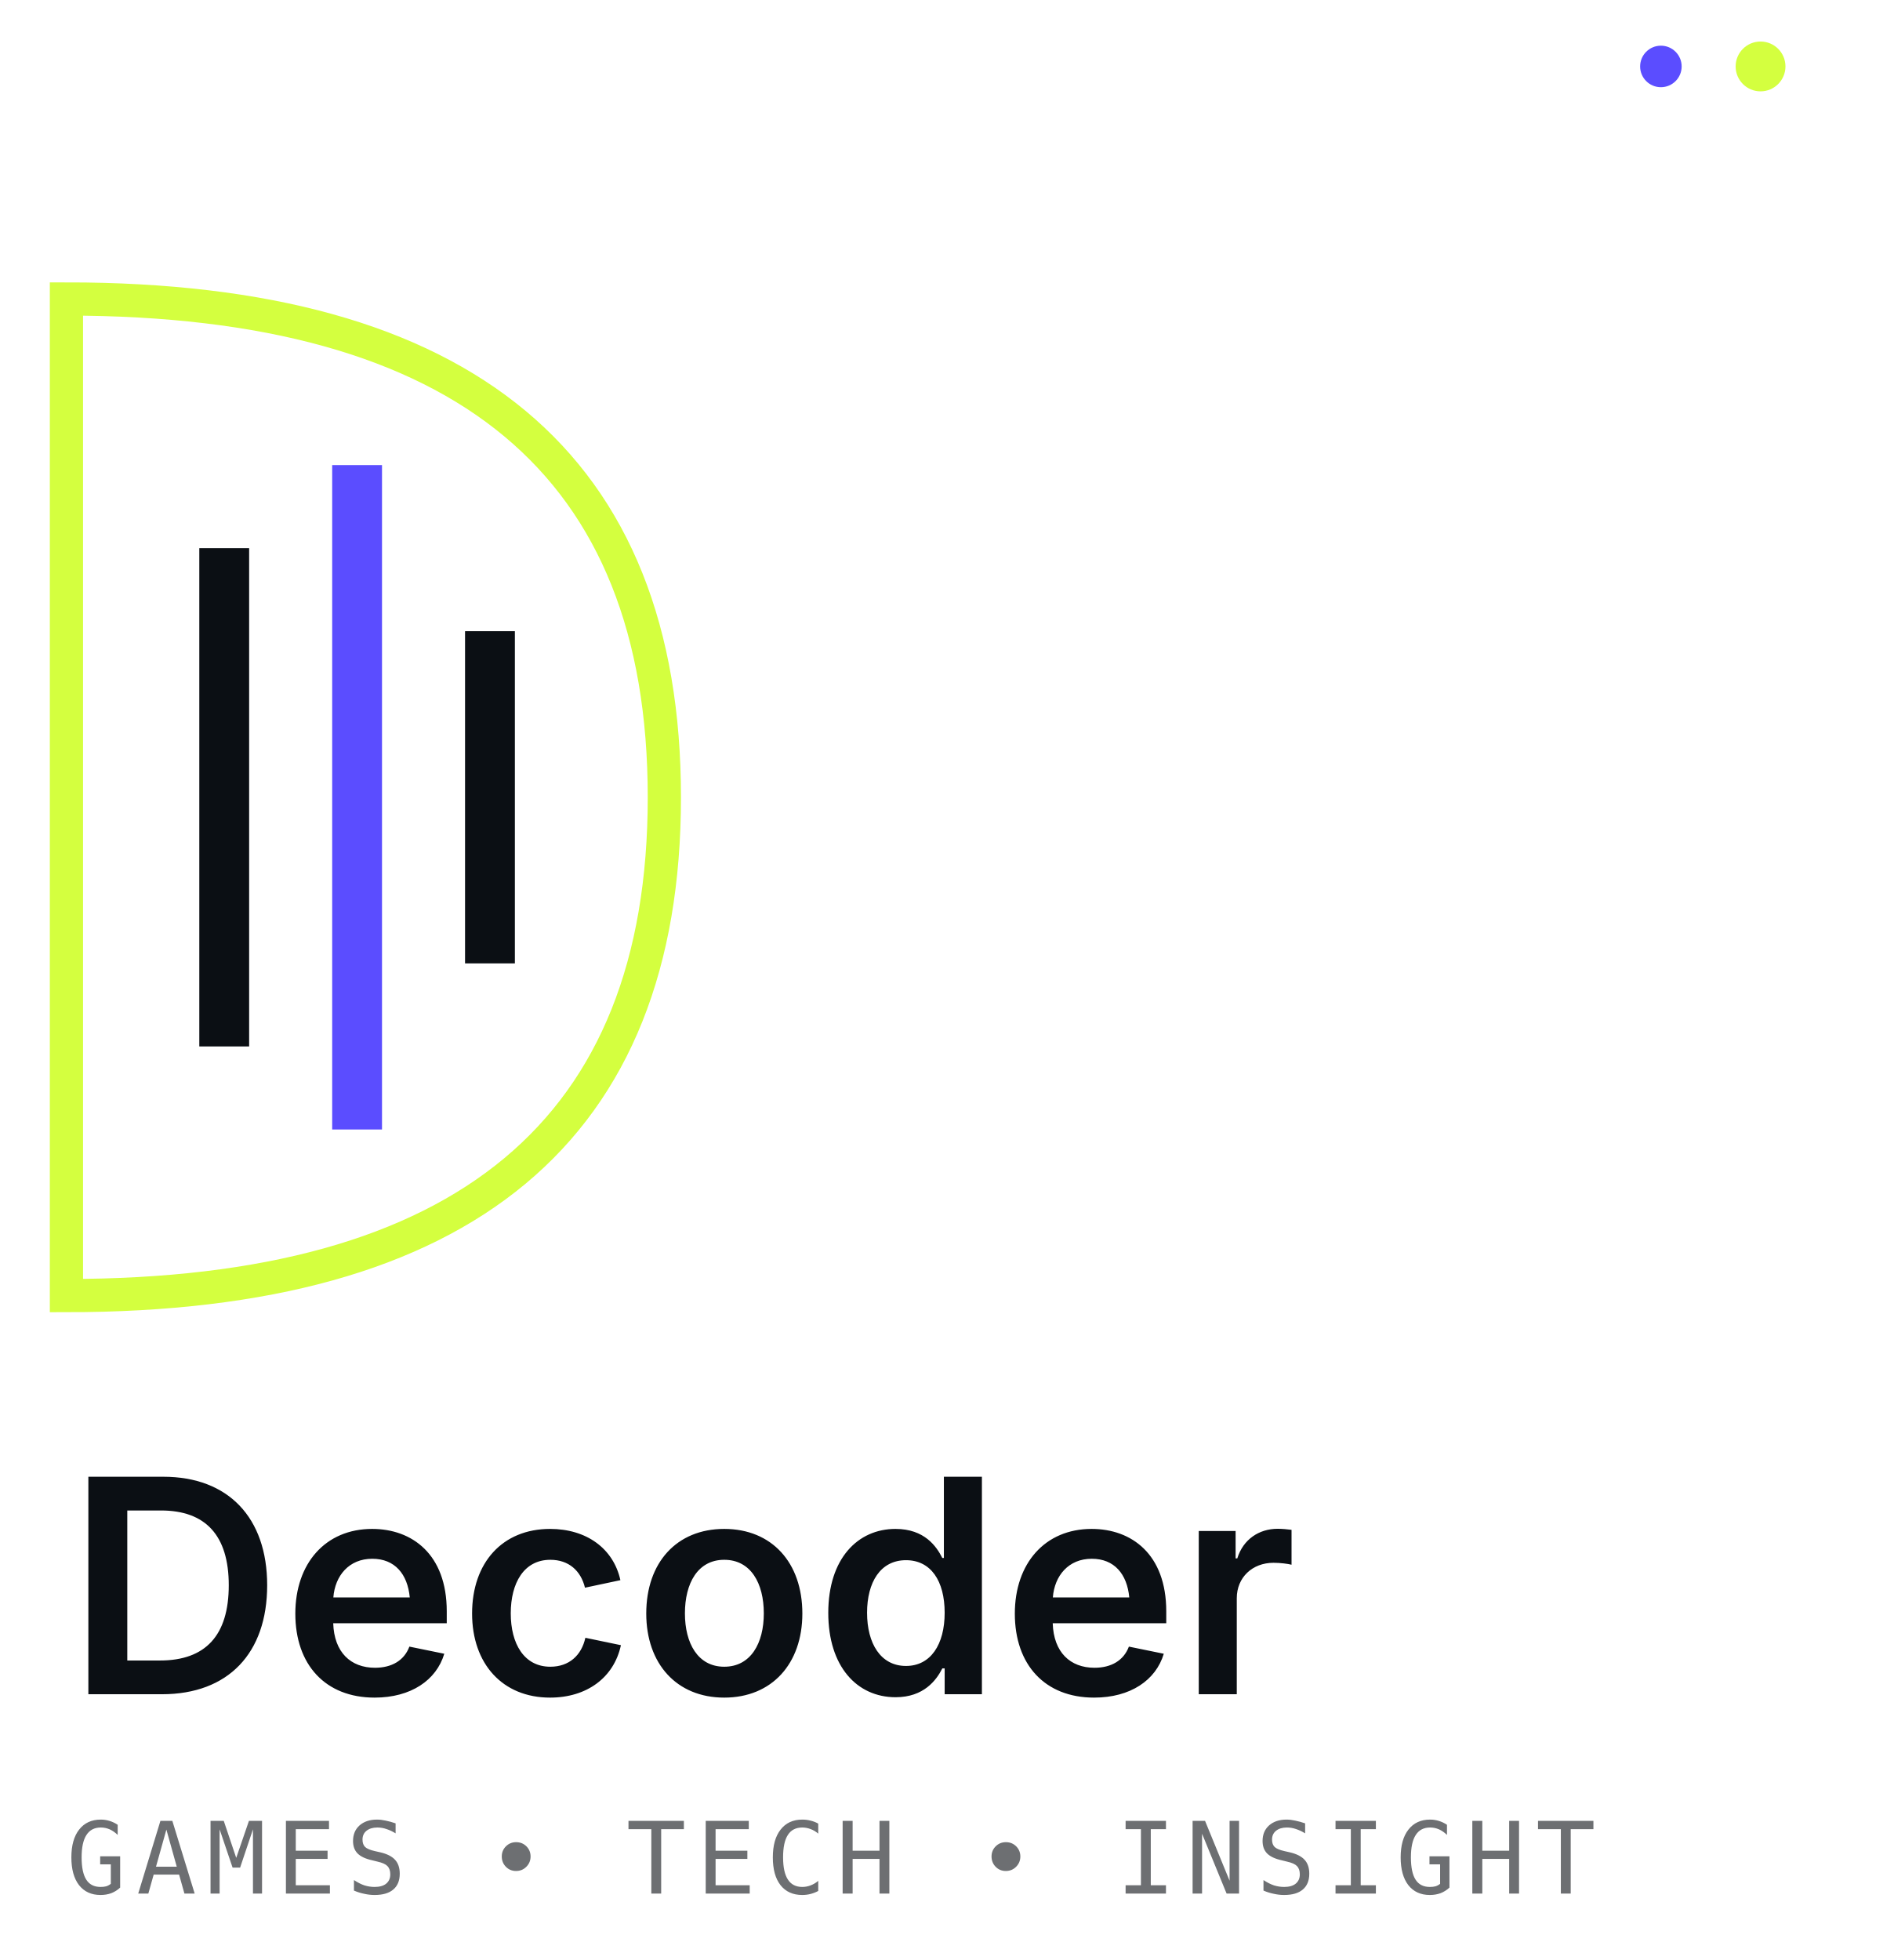
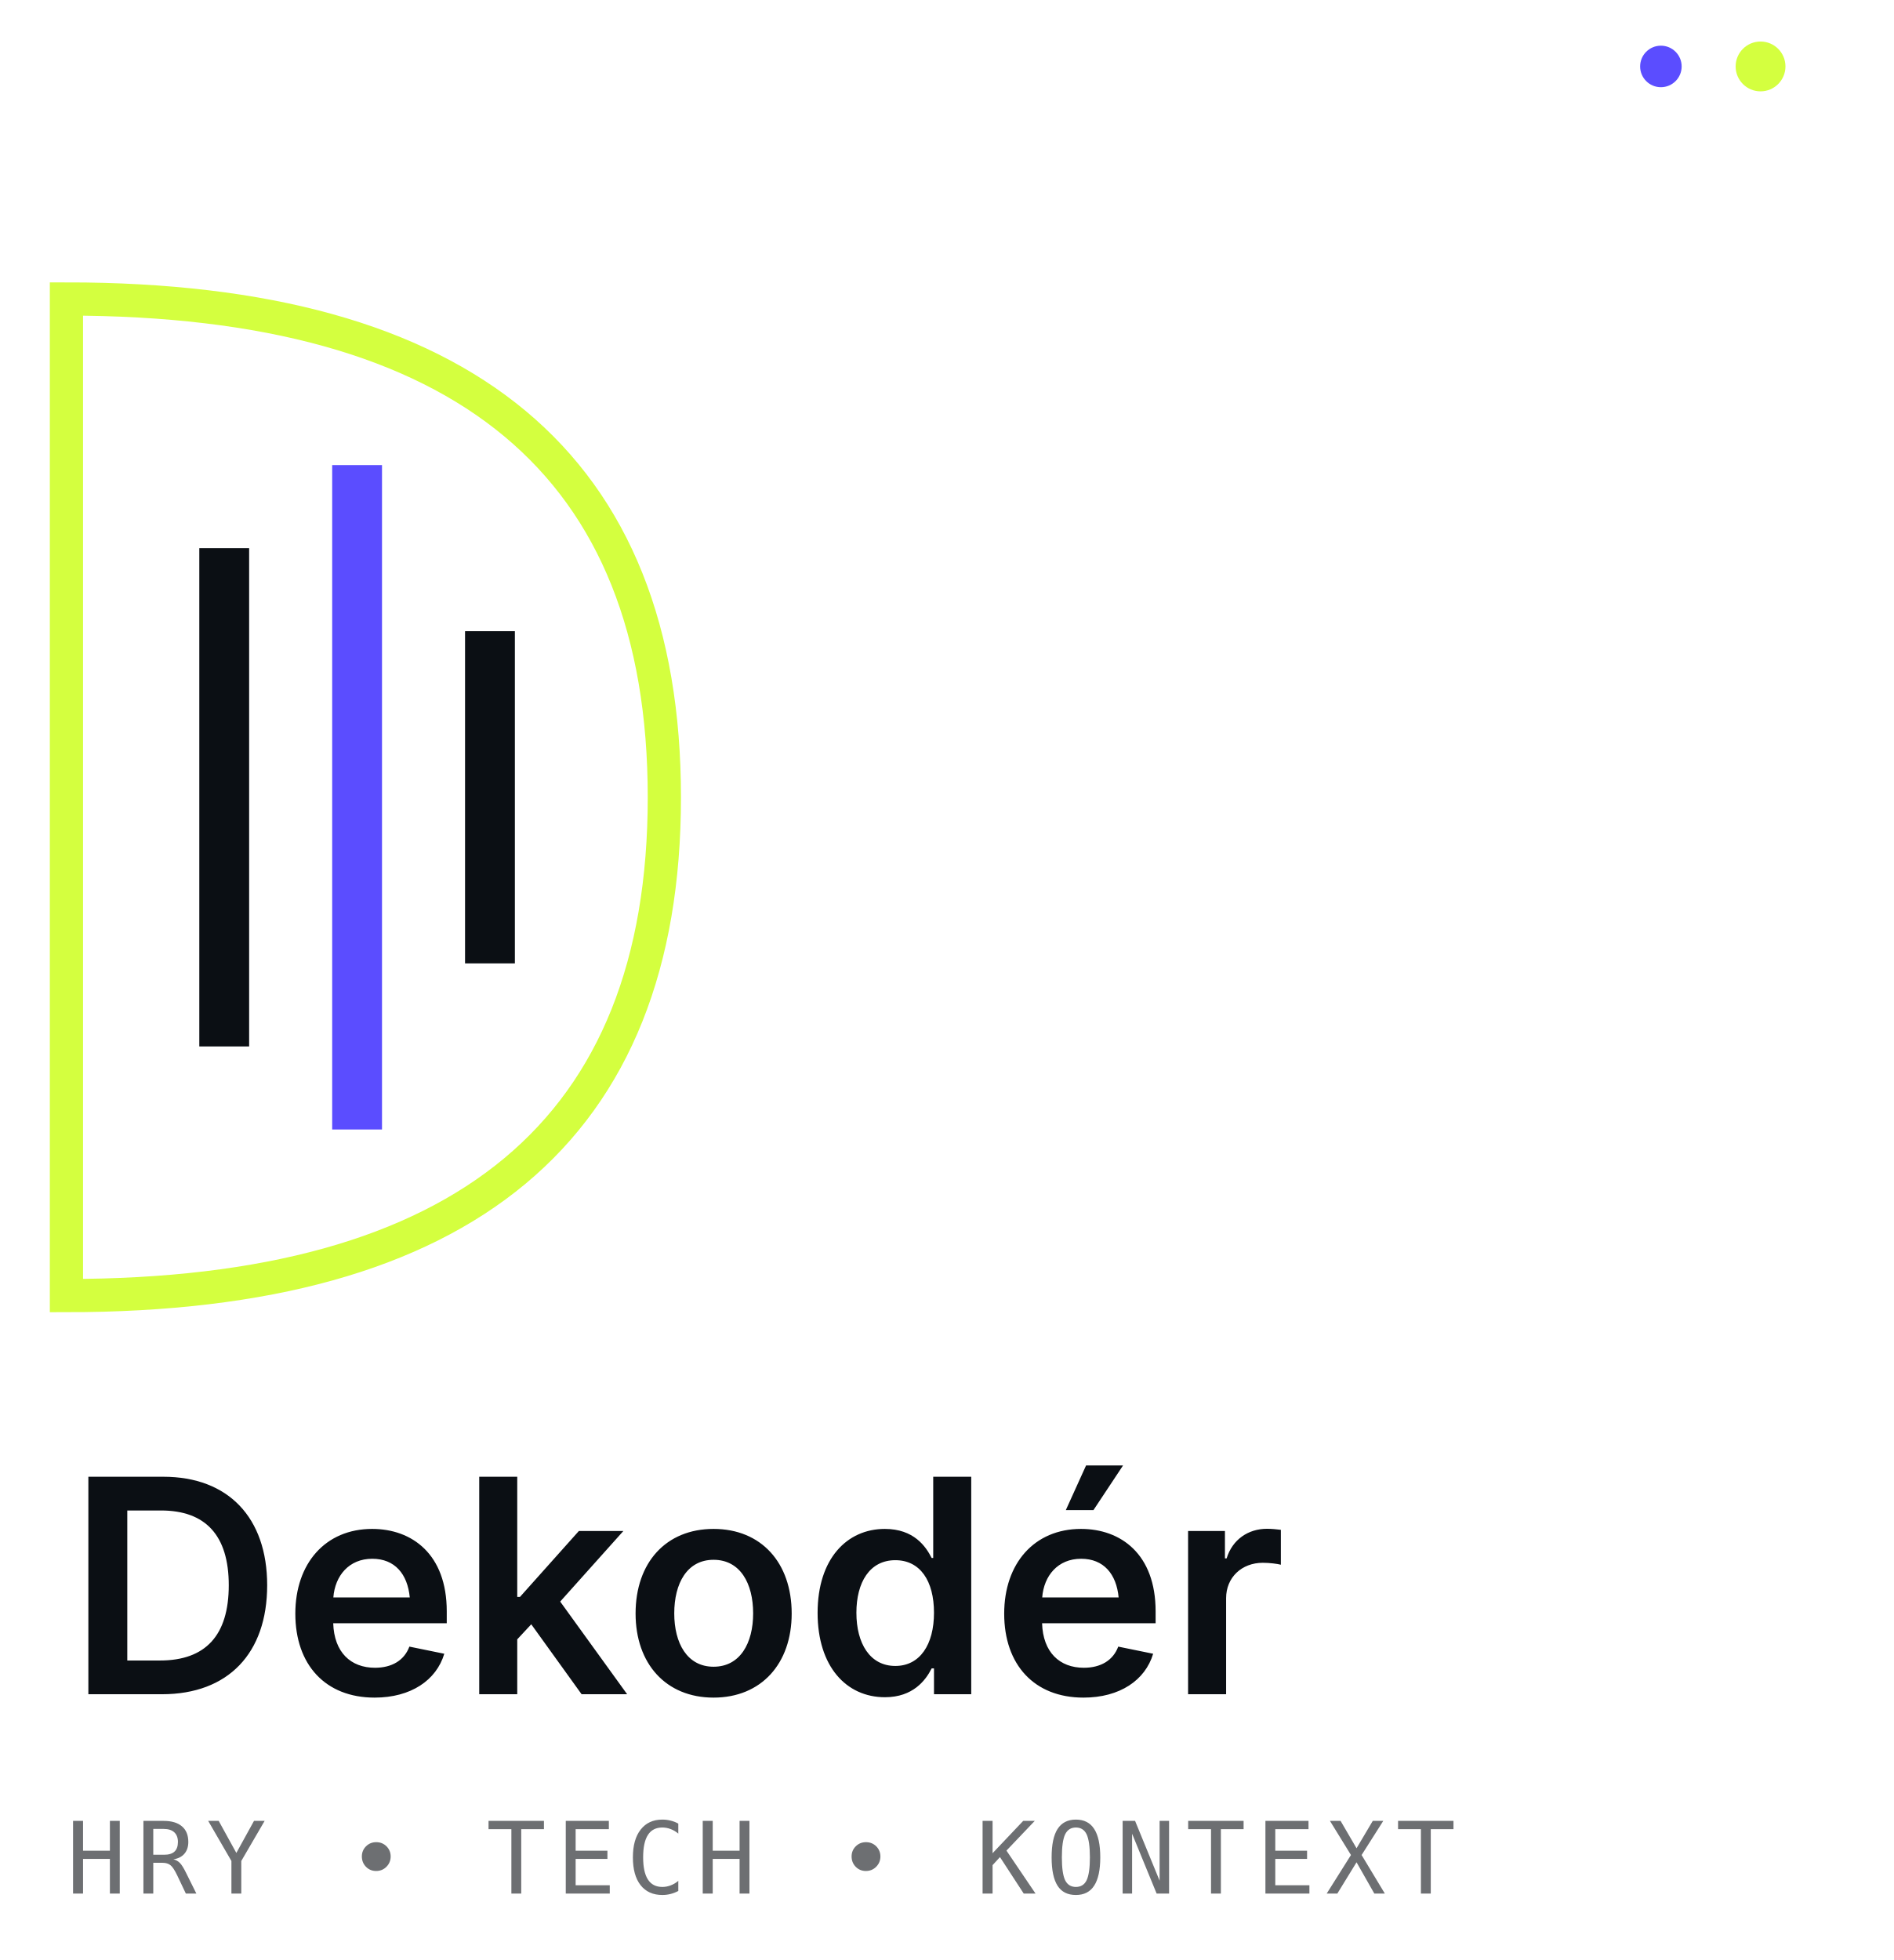
<svg xmlns="http://www.w3.org/2000/svg" width="228" height="236" viewBox="56 44 228 236" fill="none">
  <circle cx="256" cy="52" r="2.5" fill="#5B4DFF" />
  <circle cx="268" cy="52" r="3" fill="#D4FF3F" />
  <path d="M64 80 Q136 80 136 140 Q136 200 64 200 L64 80 Z" stroke="#D4FF3F" stroke-width="4" fill="none" />
  <rect x="80" y="110" width="6" height="60" fill="#0B0F14" />
  <rect x="96" y="100" width="6" height="80" fill="#5B4DFF" />
  <rect x="112" y="120" width="6" height="40" fill="#0B0F14" />
  <text x="64" y="248" fill="#0B0F14" font-family="Inter, system-ui, sans-serif" font-size="36" font-weight="600">
-     Decoder
+     Dekodér
  </text>
  <text x="64" y="272" fill="#0B0F14" opacity="0.6" font-family="JetBrains Mono, monospace" font-size="12" letter-spacing="1.2">
-     GAMES • TECH • INSIGHT
+     HRY • TECH • KONTEXT
  </text>
</svg>
